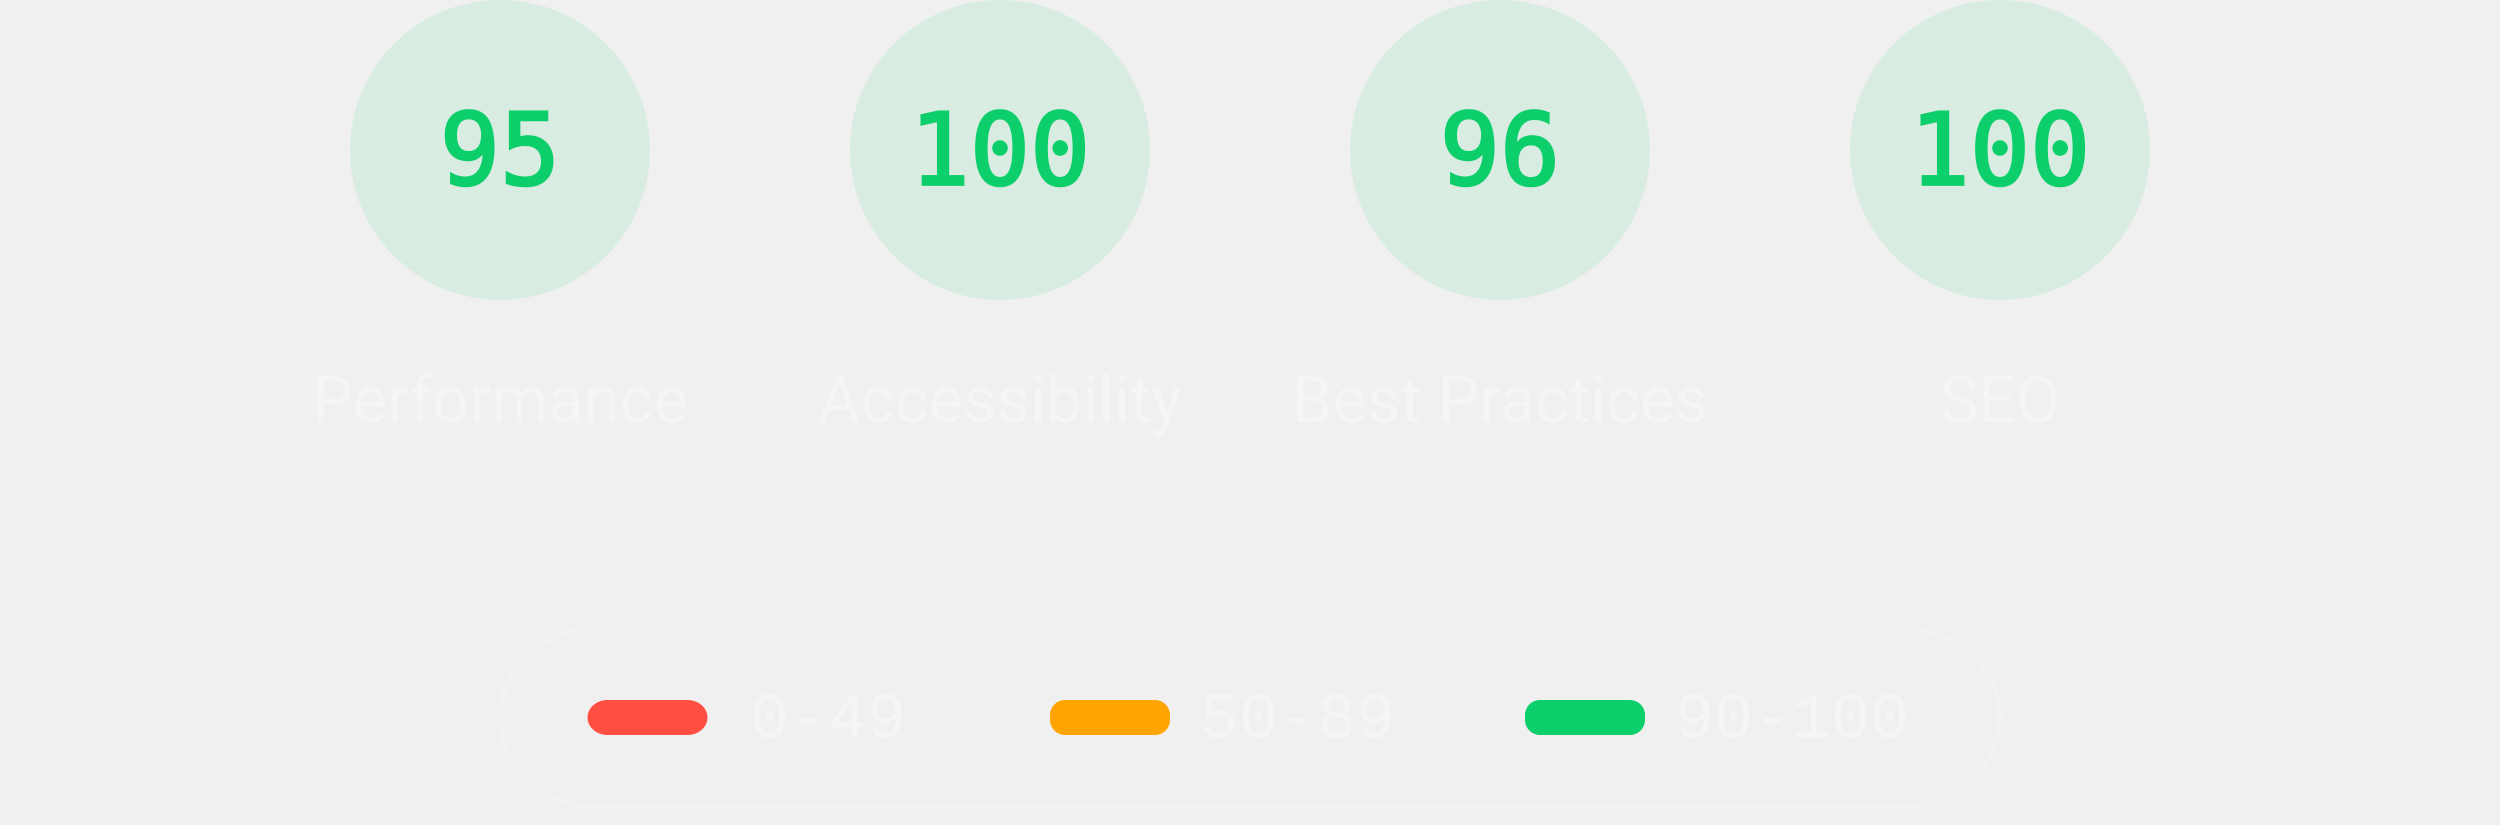
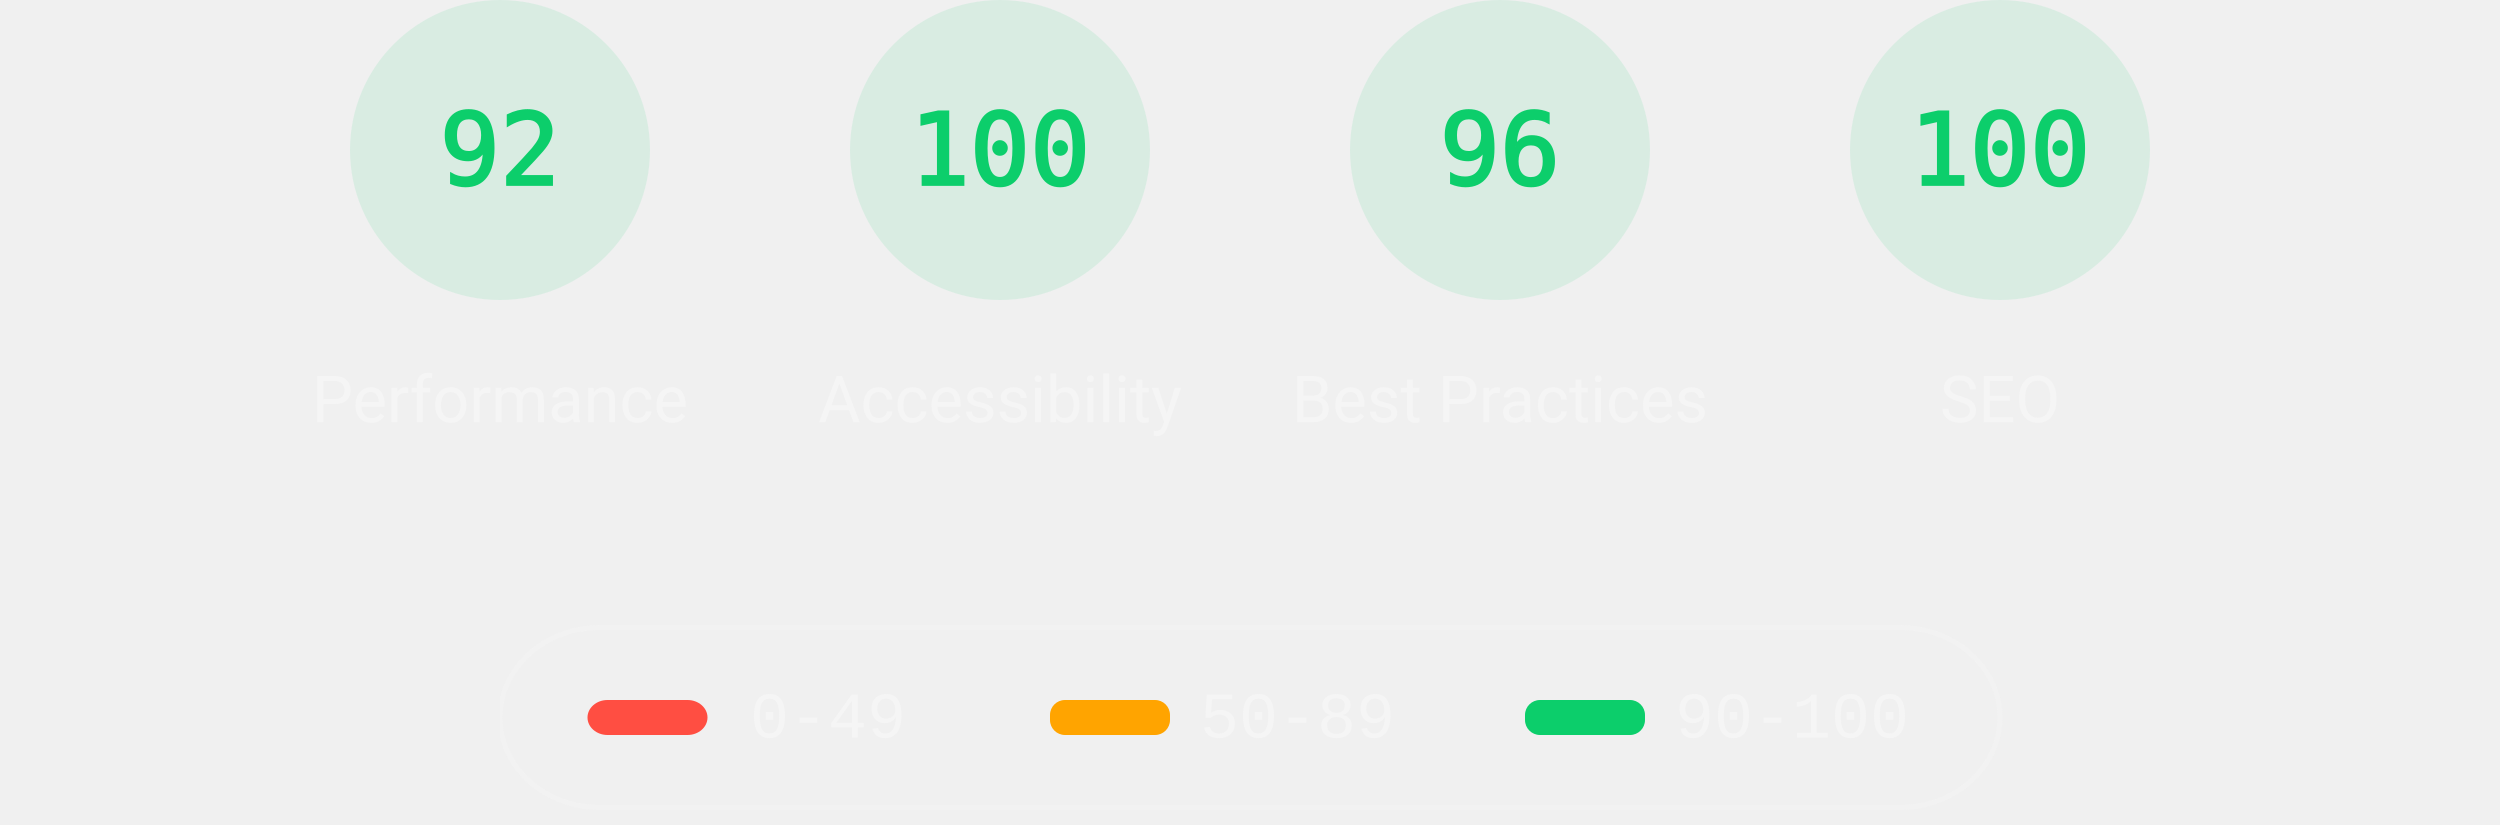
<svg xmlns="http://www.w3.org/2000/svg" class="theme--dark" fill="none" width="1000" height="330">
  <style>
			.gauge-base {
				opacity: 0.1
			}

			.gauge-arc {
				fill: none;
				animation-delay: 250ms;
				stroke-linecap: round;
				transform: rotate(-90deg);
				transform-origin: 100px 60px;
				animation: load-gauge 1s ease forwards
			}

			.guage-text {
				font-size: 40px;
				font-family: monospace;
				text-align: center
			}

			.guage-red {
				color: #ff4e42;
				fill: #ff4e42;
				stroke: #ff4e42
			}
			.guage-orange {
				color: #ffa400;
				fill: #ffa400;
				stroke: #ffa400
			}
			.guage-green {
				color: #0cce6b;
				fill: #0cce6b;
				stroke: #0cce6b
			}
			.theme--agnostic .guage-undefined {
				color: #5c5c5c;
				fill: #5c5c5c;
				stroke: #5c5c5c
			}
			.theme--light .guage-undefined {
				color: #1e1e1e;
				fill: #1e1e1e;
				stroke: #1e1e1e
			}
			.theme--dark .guage-undefined {
				color: #f5f5f5;
				fill: #f5f5f5;
				stroke: #f5f5f5
			}

			.guage-title {
				stroke: none;
				font-size: 26px;
				line-height: 26px;
				font-family: Roboto, Halvetica, Arial, sans-serif
			}
			.metric.guage-title {
				font-family: 'Courier New', Courier, monospace
			}
			.theme--agnostic .guage-title {
				color: #737373;
				fill: #737373
			}
			.theme--light .guage-title {
				color: #212121;
				fill: #212121
			}
			.theme--dark .guage-title {
				color: #f5f5f5;
				fill: #f5f5f5
			}

			@keyframes load-gauge {
				from {
					stroke-dasharray: 0 352.858
				}
			}
			.lh-gauge--pwa__disc {
				fill: #e0e0e0
			}
			.lh-gauge--pwa__logo {
				position: relative;
				fill: #b0b0b0
			}
			.lh-gauge--pwa__invisible {
				display: none
			}
			.lh-gauge--pwa__visible {
				display: inline
			}
			.guage-invisible {
				display: none
			}
			.lh-gauge--pwa__logo--primary-color {
				fill: #304ffe
			}
			.theme--agnostic .lh-gauge--pwa__logo--secondary-color {
				fill: #787878
			}
			.theme--light .lh-gauge--pwa__logo--secondary-color {
				fill: #3d3d3d
			}
			.theme--dark .lh-gauge--pwa__logo--secondary-color {
				fill: #d8b6b6
			}
			.theme--light #svg_2 {
				stroke: #00000022
			}
			.theme--agnostic #svg_2 {
				stroke: #616161
			}
			.theme--light #svg_2 {
				stroke: #00000022
			}
			.theme--dark #svg_2 {
				stroke: #f5f5f566
			}
		</style>
  <svg class="guage-div guage-perf guage-green" viewBox="0 0 200 200" width="200" height="200" x="100" y="0">
    <circle class="gauge-base" r="56" cx="100" cy="60" stroke-width="8" />
-     <circle class="gauge-arc guage-arc-1" r="56" cx="100" cy="60" stroke-width="8" style="stroke-dasharray: 334.265, 351.858;" />
-     <text class="guage-text" x="100px" y="60px" alignment-baseline="central" dominant-baseline="central" text-anchor="middle">95</text>
+     <circle class="gauge-arc guage-arc-1" r="56" cx="100" cy="60" stroke-width="8" style="stroke-dasharray: 323.709, 351.858;" />
+     <text class="guage-text" x="100px" y="60px" alignment-baseline="central" dominant-baseline="central" text-anchor="middle">92</text>
    <text class="guage-title" x="100px" y="160px" alignment-baseline="central" dominant-baseline="central" text-anchor="middle">Performance</text>
  </svg>
  <svg class="guage-div guage-acc guage-green" viewBox="0 0 200 200" width="200" height="200" x="300" y="0">
    <circle class="gauge-base" r="56" cx="100" cy="60" stroke-width="8" />
    <circle class="gauge-arc guage-arc-2" r="56" cx="100" cy="60" stroke-width="8" style="stroke-dasharray: 351.858, 351.858;" />
    <text class="guage-text" x="100px" y="60px" alignment-baseline="central" dominant-baseline="central" text-anchor="middle">100</text>
    <text class="guage-title" x="100px" y="160px" alignment-baseline="central" dominant-baseline="central" text-anchor="middle">Accessibility</text>
  </svg>
  <svg class="guage-div guage-best guage-green" viewBox="0 0 200 200" width="200" height="200" x="500" y="0">
    <circle class="gauge-base" r="56" cx="100" cy="60" stroke-width="8" />
    <circle class="gauge-arc guage-arc-3" r="56" cx="100" cy="60" stroke-width="8" style="stroke-dasharray: 337.784, 351.858;" />
    <text class="guage-text" x="100px" y="60px" alignment-baseline="central" dominant-baseline="central" text-anchor="middle">96</text>
    <text class="guage-title" x="100px" y="160px" alignment-baseline="central" dominant-baseline="central" text-anchor="middle">Best Practices</text>
  </svg>
  <svg class="guage-div guage-seo guage-green" viewBox="0 0 200 200" width="200" height="200" x="700" y="0">
    <circle class="gauge-base" r="56" cx="100" cy="60" stroke-width="8" />
    <circle class="gauge-arc guage-arc-4" r="56" cx="100" cy="60" stroke-width="8" style="stroke-dasharray: 351.858, 351.858;" />
    <text class="guage-text" x="100px" y="60px" alignment-baseline="central" dominant-baseline="central" text-anchor="middle">100</text>
    <text class="guage-title" x="100px" y="160px" alignment-baseline="central" dominant-baseline="central" text-anchor="middle">SEO</text>
  </svg>
  <svg class="guage-div guage-pwa guage-invisible" viewBox="0 0 200 200" width="200" height="200" x="900" y="0">
    <svg viewBox="0 0 60 60" width="112" height="112" x="44" y="4">
      <defs>
        <linearGradient id="lh-gauge--pwa__check-circle__gradient-0" x1="50%" y1="0%" x2="50%" y2="100%">
          <stop stop-color="#00C852" offset="0%" />
          <stop stop-color="#009688" offset="100%" />
        </linearGradient>
        <linearGradient id="lh-gauge--pwa__installable__shadow-gradient-0" x1="76.056%" x2="24.111%" y1="82.995%" y2="24.735%">
          <stop stop-color="#A5D6A7" offset="0%" />
          <stop stop-color="#80CBC4" offset="100%" />
        </linearGradient>
        <linearGradient id="lh-gauge--pwa__fast-reliable__shadow-gradient-0" x1="76.056%" y1="82.995%" x2="25.678%" y2="26.493%">
          <stop stop-color="#64B5F6" offset="0%" />
          <stop stop-color="#2979FF" offset="100%" />
        </linearGradient>
        <g id="lh-gauge--pwa__fast-reliable-badge-0">
          <circle fill="#FFFFFF" cx="10" cy="10" r="10" />
          <path fill="#304FFE" d="M10 3.58l5.25 2.34v3.5c0 3.23-2.24 6.26-5.25 7-3.01-.74-5.25-3.77-5.25-7v-3.5L10 3.58zm-.47 10.74l2.76-4.83.03-.07c.04-.08 0-.24-.22-.24h-1.64l.47-3.26h-.47l-2.7 4.77c-.02.01.05-.1-.04.05-.09.16-.1.31.18.31h1.63l-.47 3.27h.47z" />
        </g>
        <g id="lh-gauge--pwa__installable-badge-0">
          <circle fill="#FFFFFF" cx="10" cy="10" r="10" />
          <path fill="#009688" d="M10 4.167A5.835 5.835 0 0 0 4.167 10 5.835 5.835 0 0 0 10 15.833 5.835 5.835 0 0 0 15.833 10 5.835 5.835 0 0 0 10 4.167zm2.917 6.416h-2.334v2.334H9.417v-2.334H7.083V9.417h2.334V7.083h1.166v2.334h2.334v1.166z" />
        </g>
      </defs>
      <g stroke="none" fill-rule="nonzero">
        <circle class="lh-gauge--pwa__disc" cx="30" cy="30" r="30" />
        <g class="lh-gauge--pwa__logo">
          <path d="M35.66 19.39l.7-1.75h2L37.4 15 38.6 12l3.4 9h-2.51l-.58-1.61z" />
          <path d="M33.52 21l3.65-9h-2.42l-2.5 5.82L30.5 12h-1.86l-1.9 5.82-1.35-2.65-1.21 3.72L25.4 21h2.38l1.72-5.2 1.64 5.2z" />
          <path fill-rule="nonzero" d="M20.3 17.91h1.48c.45 0 .85-.05 1.2-.15l.39-1.18 1.07-3.3a2.64 2.64 0 0 0-.28-.37c-.55-.6-1.36-.91-2.42-.91H18v9h2.3V17.9zm1.96-3.84c.22.22.33.5.33.87 0 .36-.1.65-.29.87-.2.23-.59.35-1.15.35h-.86v-2.41h.87c.52 0 .89.1 1.1.32z" />
        </g>
        <rect class="lh-gauge--pwa__component lh-gauge--pwa__na-line lh-gauge--pwa__invisible" fill="#FFFFFF" x="20" y="32" width="20" height="4" rx="2" />
        <g class="lh-gauge--pwa__component lh-gauge--pwa__fast-reliable-badge lh-gauge--pwa__invisible" transform="translate(20, 29)">
          <path fill="url(#lh-gauge--pwa__fast-reliable__shadow-gradient-0)" d="M33.63 19.49A30 30 0 0 1 16.2 30.36L3 17.14 17.14 3l16.49 16.49z" />
          <use href="#lh-gauge--pwa__fast-reliable-badge-0" />
        </g>
        <g class="lh-gauge--pwa__component lh-gauge--pwa__installable-badge lh-gauge--pwa__invisible" transform="translate(20, 29)">
          <path fill="url(#lh-gauge--pwa__installable__shadow-gradient-0)" d="M33.629 19.487c-4.272 5.453-10.391 9.39-17.415 10.869L3 17.142 17.142 3 33.63 19.487z" />
          <use href="#lh-gauge--pwa__installable-badge-0" />
        </g>
        <g class="lh-gauge--pwa__component lh-gauge--pwa__fast-reliable-installable-badges lh-gauge--pwa__invisible">
          <g transform="translate(8, 29)">
            <path fill="url(#lh-gauge--pwa__fast-reliable__shadow-gradient-0)" d="M16.321 30.463L3 17.143 17.142 3l22.365 22.365A29.864 29.864 0 0 1 22 31c-1.942 0-3.84-.184-5.679-.537z" />
            <use href="#lh-gauge--pwa__fast-reliable-badge-0" />
          </g>
          <g transform="translate(32, 29)">
            <path fill="url(#lh-gauge--pwa__installable__shadow-gradient-0)" d="M25.982 11.84a30.107 30.107 0 0 1-13.08 15.203L3 17.143 17.142 3l8.84 8.84z" />
            <use href="#lh-gauge--pwa__installable-badge-0" />
          </g>
        </g>
        <g class="lh-gauge--pwa__component lh-gauge--pwa__check-circle lh-gauge--pwa__invisible" transform="translate(18, 28)">
          <circle fill="#FFFFFF" cx="12" cy="12" r="12" />
          <path fill="url(#lh-gauge--pwa__check-circle__gradient-0)" d="M12 2a10 10 0 1 0 0 20 10 10 0 0 0 0-20zm-2 15l-5-5 1.41-1.41L10 14.17l7.59-7.59L19 8l-9 9z" />
        </g>
      </g>
    </svg>
    <text class="guage-title" y="160px" alignment-baseline="central" dominant-baseline="central" text-anchor="middle">
      <tspan x="100px" dy="-6px">Progressive</tspan>
      <tspan x="100px" dy="30px">Web App</tspan>
    </text>
  </svg>
  <svg width="604" height="76" x="200" y="250">
    <g>
      <rect fill="none" id="canvas_background" height="80" width="604" y="-1" x="-1" />
      <g display="none" overflow="visible" y="0" x="0" height="100%" width="100%" id="canvasGrid">
        <rect fill="url(#gridpattern)" stroke-width="0" y="0" x="0" height="100%" width="100%" />
      </g>
    </g>
    <g>
      <rect fill-opacity="0" stroke-width="2" rx="40" id="svg_2" height="72" width="600" y="1" x="0" fill="#000000" />
      <rect stroke="#000" rx="8" id="svg_3" height="14" width="48" y="30" x="35" stroke-opacity="null" stroke-width="0" fill="#ff4e42" />
      <rect stroke="#000" rx="6" id="svg_4" height="14" width="48" y="30" x="220" stroke-opacity="null" stroke-width="0" fill="#ffa400" />
      <rect stroke="#000" rx="6" id="svg_5" height="14" width="48" y="30" x="410" stroke-opacity="null" stroke-width="0" fill="#0cce6b" />
      <text class="metric guage-title" xml:space="preserve" text-anchor="start" font-size="26" id="svg_6" y="45" x="100" stroke-opacity="null" stroke-width="0" stroke="#000">0-49</text>
      <text class="metric guage-title" xml:space="preserve" text-anchor="start" font-size="26" id="svg_7" y="45" x="280" stroke-opacity="null" stroke-width="0" stroke="#000">50-89</text>
      <text class="metric guage-title" xml:space="preserve" text-anchor="start" font-size="26" id="svg_8" y="45" x="470" stroke-opacity="null" stroke-width="0" stroke="#000">90-100</text>
    </g>
  </svg>
</svg>
